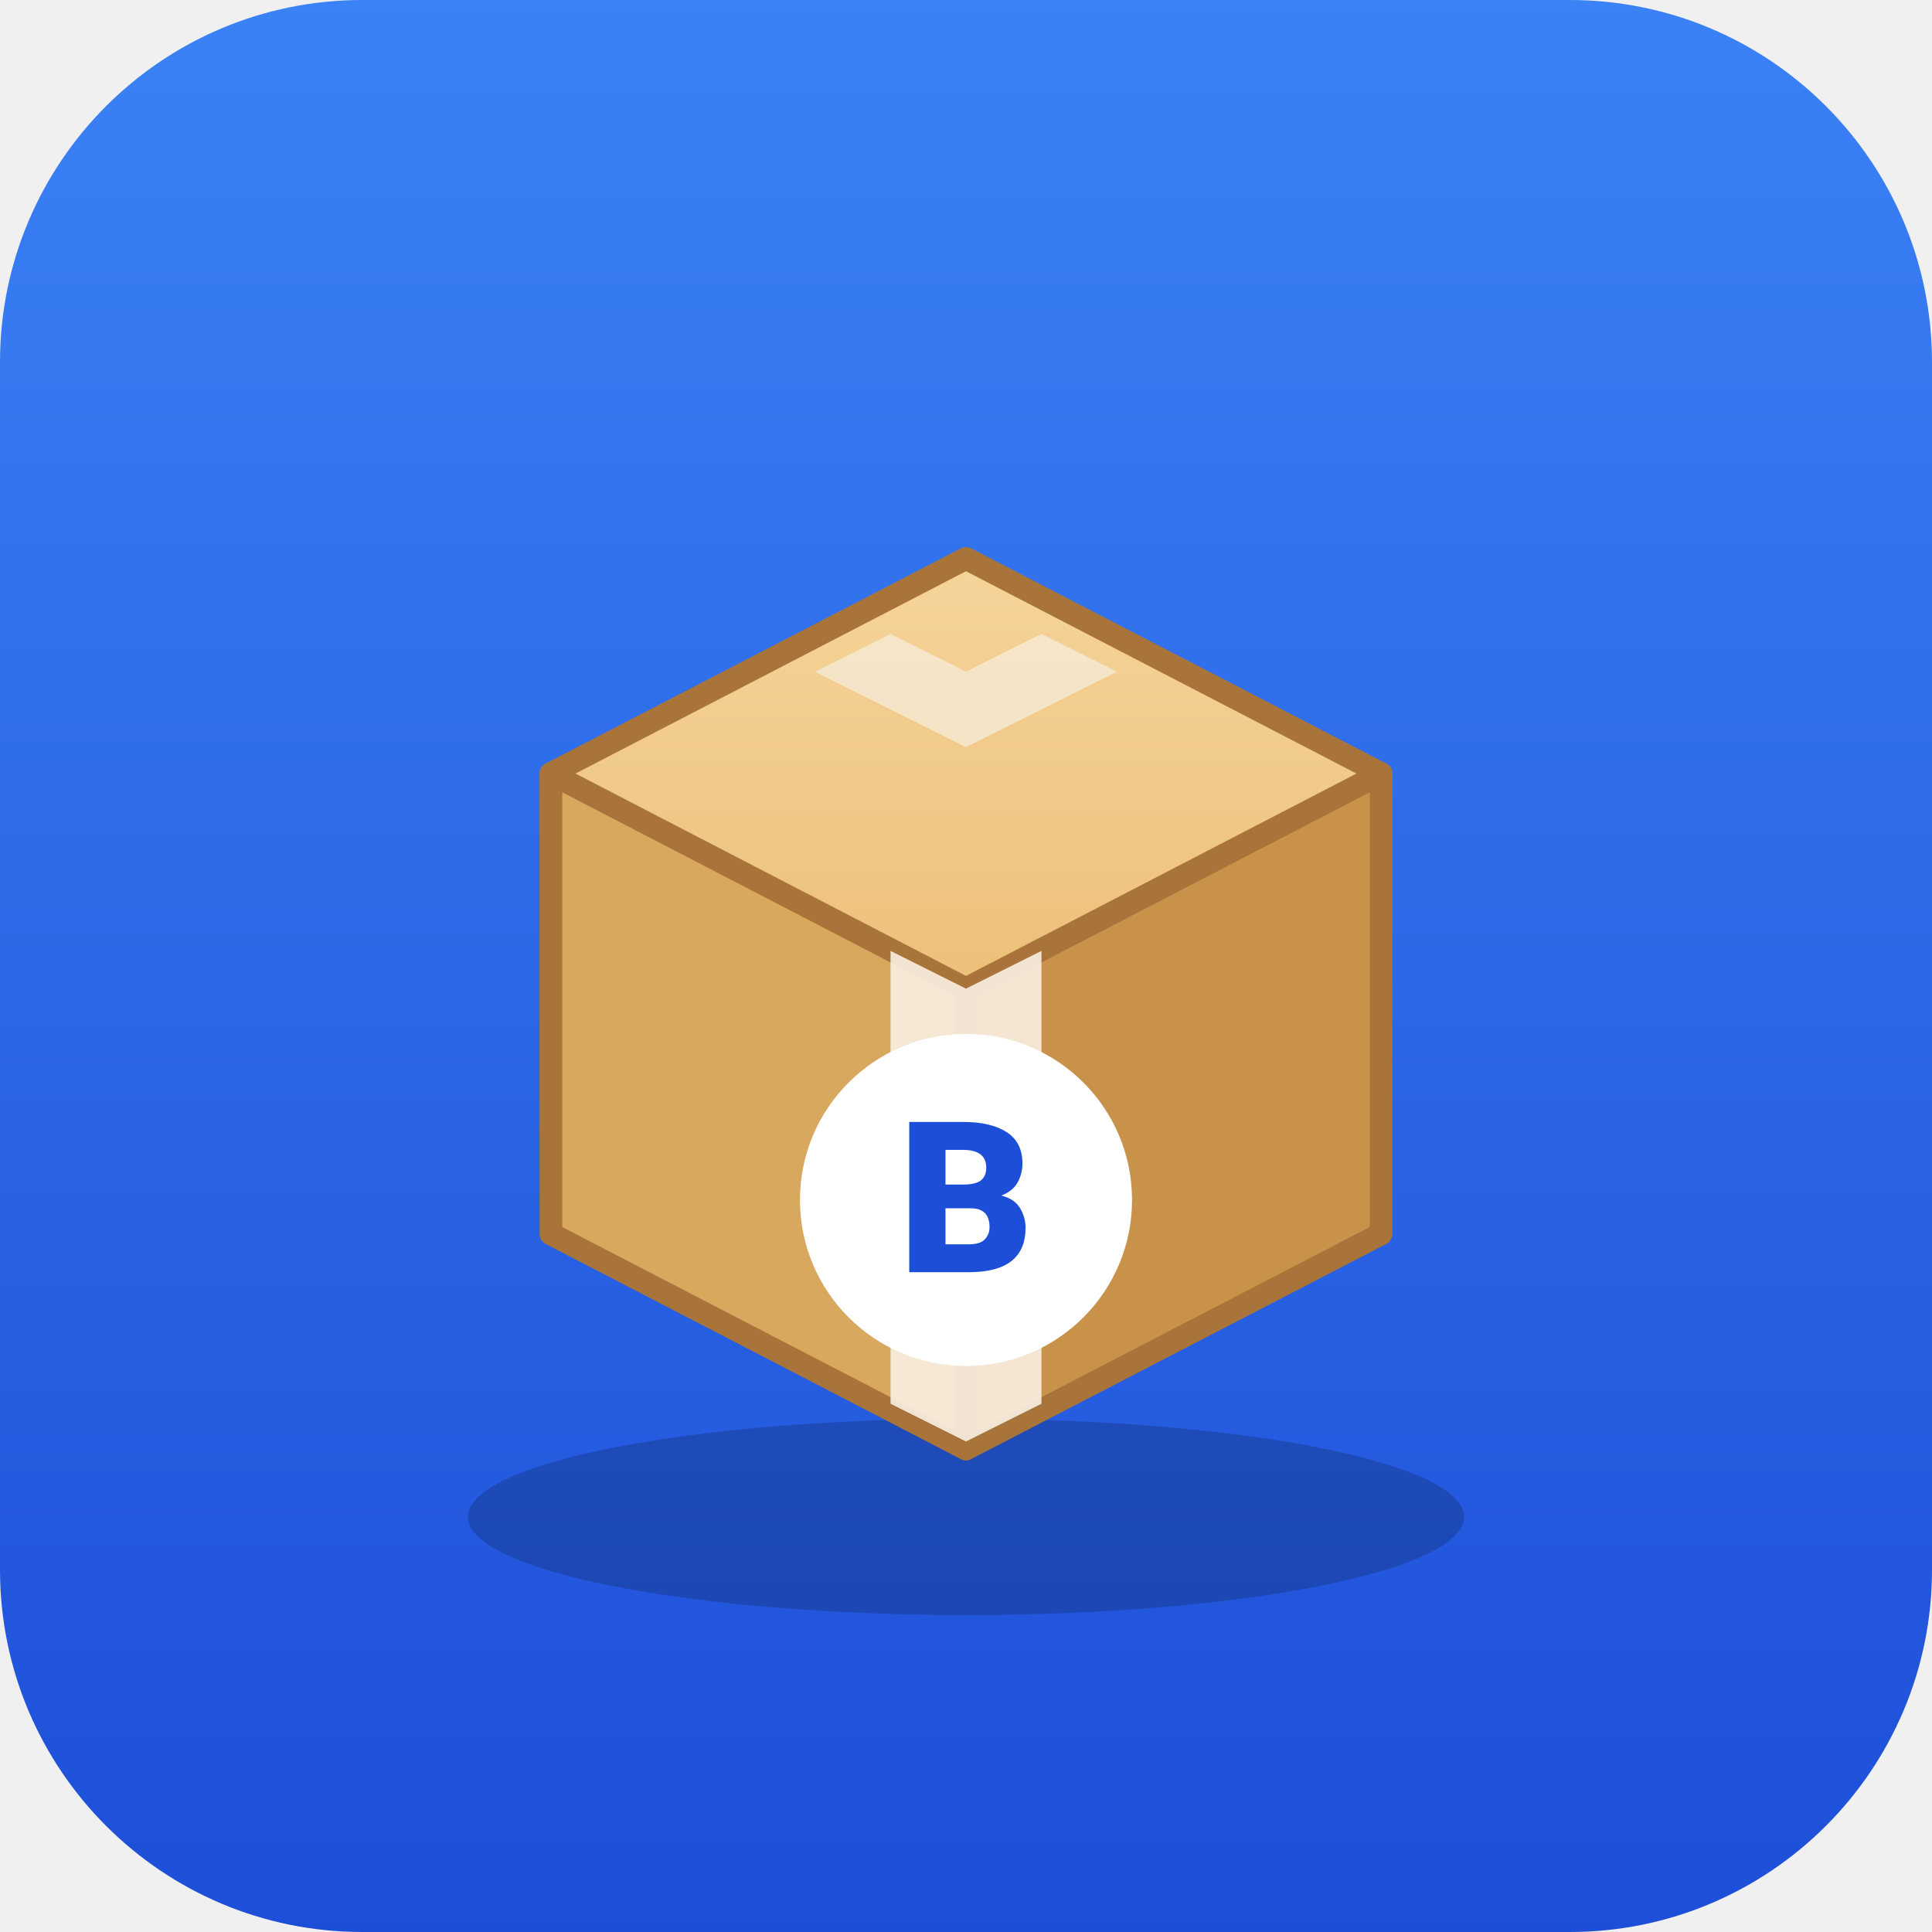
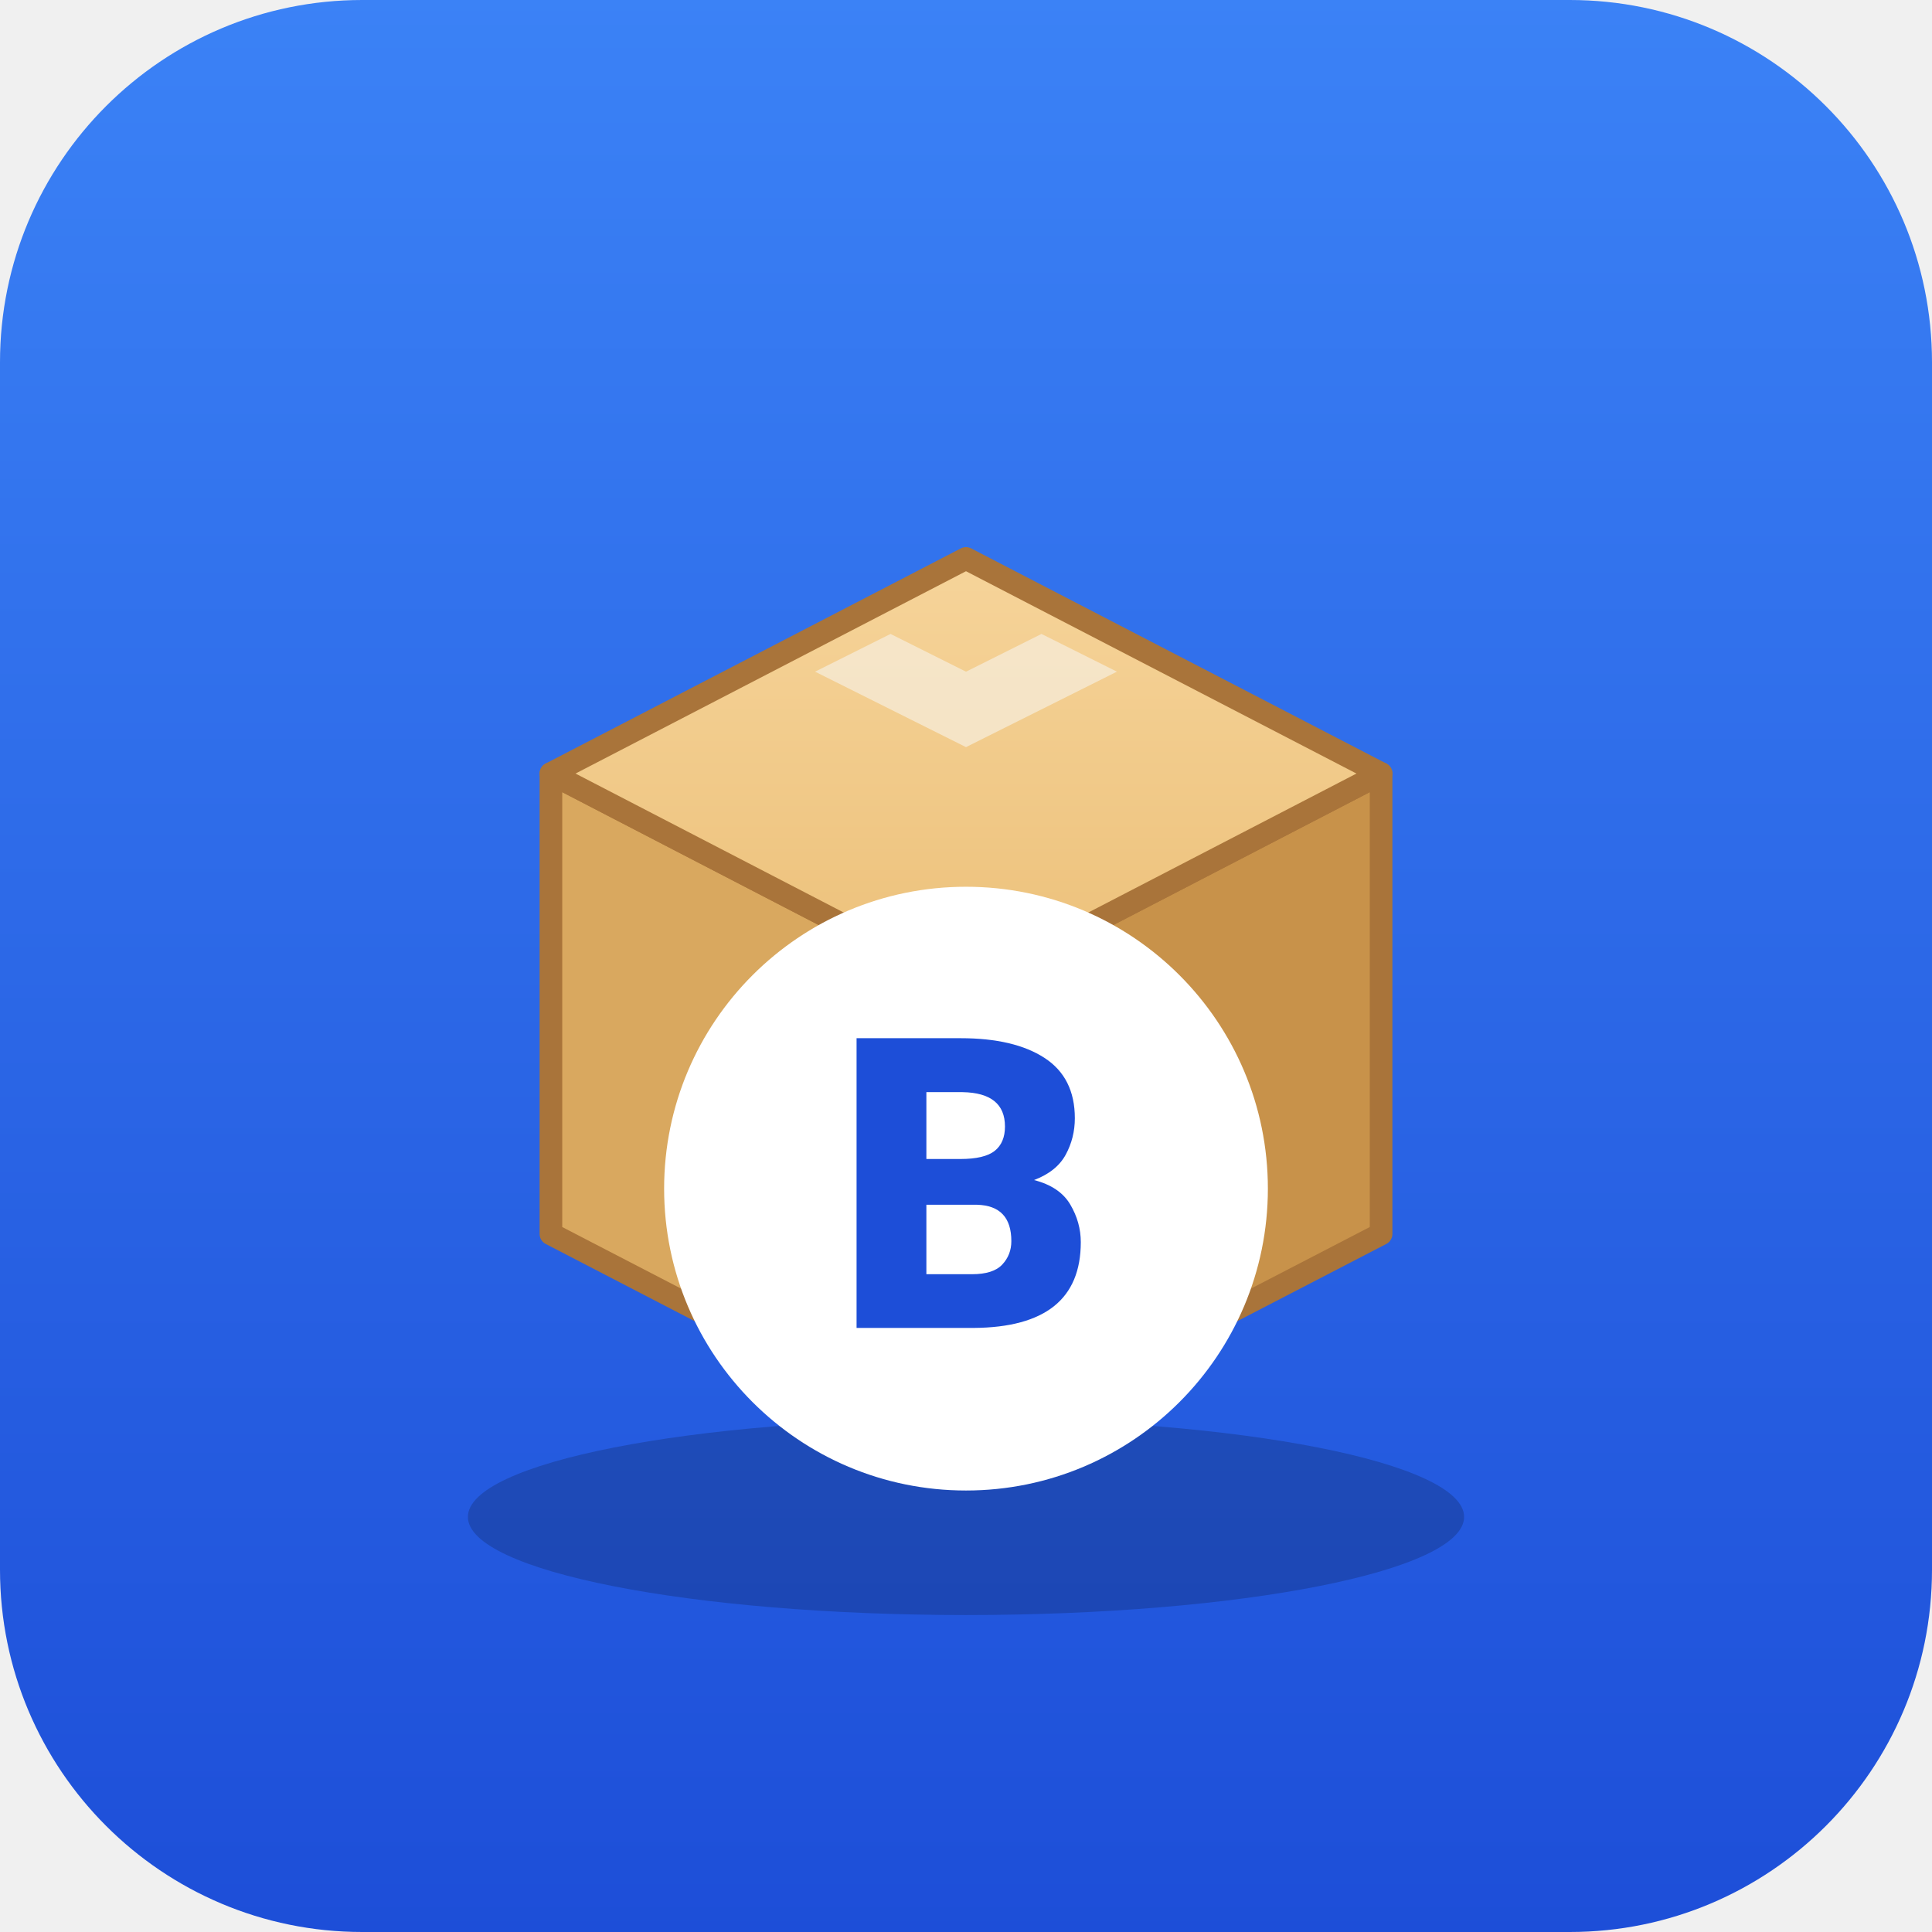
<svg xmlns="http://www.w3.org/2000/svg" width="512" height="512" viewBox="0 0 512 512">
  <defs>
    <linearGradient id="bg" x1="0" y1="0" x2="0" y2="1">
      <stop offset="0" stop-color="#3b82f6" />
      <stop offset="1" stop-color="#1d4ed8" />
    </linearGradient>
    <linearGradient id="lid" x1="0" y1="0" x2="0" y2="1">
      <stop offset="0" stop-color="#f6d49a" />
      <stop offset="1" stop-color="#ecc079" />
    </linearGradient>
  </defs>
  <rect width="512" height="512" rx="96" fill="url(#bg)" />
  <ellipse cx="256" cy="402" rx="132" ry="26" fill="#000000" opacity="0.18" />
  <g stroke="#a9743a" stroke-width="6" stroke-linejoin="round">
    <path d="M146 205 L256 262 L256 384 L146 327 Z" fill="#d9a85f" />
    <path d="M366 205 L256 262 L256 384 L366 327 Z" fill="#c8924a" />
    <path d="M256 148 L366 205 L256 262 L146 205 Z" fill="url(#lid)" />
  </g>
  <path d="M236 252 L256 262 L276 252 L276 372 L256 382 L236 372 Z" fill="#f7eede" opacity="0.92" />
  <path d="M236 168 L256 178 L276 168 L296 178 L276 188 L256 198 L236 188 L216 178 Z" fill="#f7eede" opacity="0.7" />
-   <circle cx="256" cy="318" r="44" fill="#ffffff" />
-   <text x="256" y="318" text-anchor="middle" dominant-baseline="central" font-family="system-ui, 'Segoe UI', Roboto, sans-serif" font-weight="800" font-size="56" fill="#1d4ed8">B</text>
+   <circle cx="256" cy="315" r="80" fill="#ffffff" />
+   <text x="256" y="315" text-anchor="middle" dominant-baseline="central" font-family="system-ui, 'Segoe UI', Roboto, sans-serif" font-weight="800" font-size="108" fill="#1d4ed8">B</text>
</svg>
